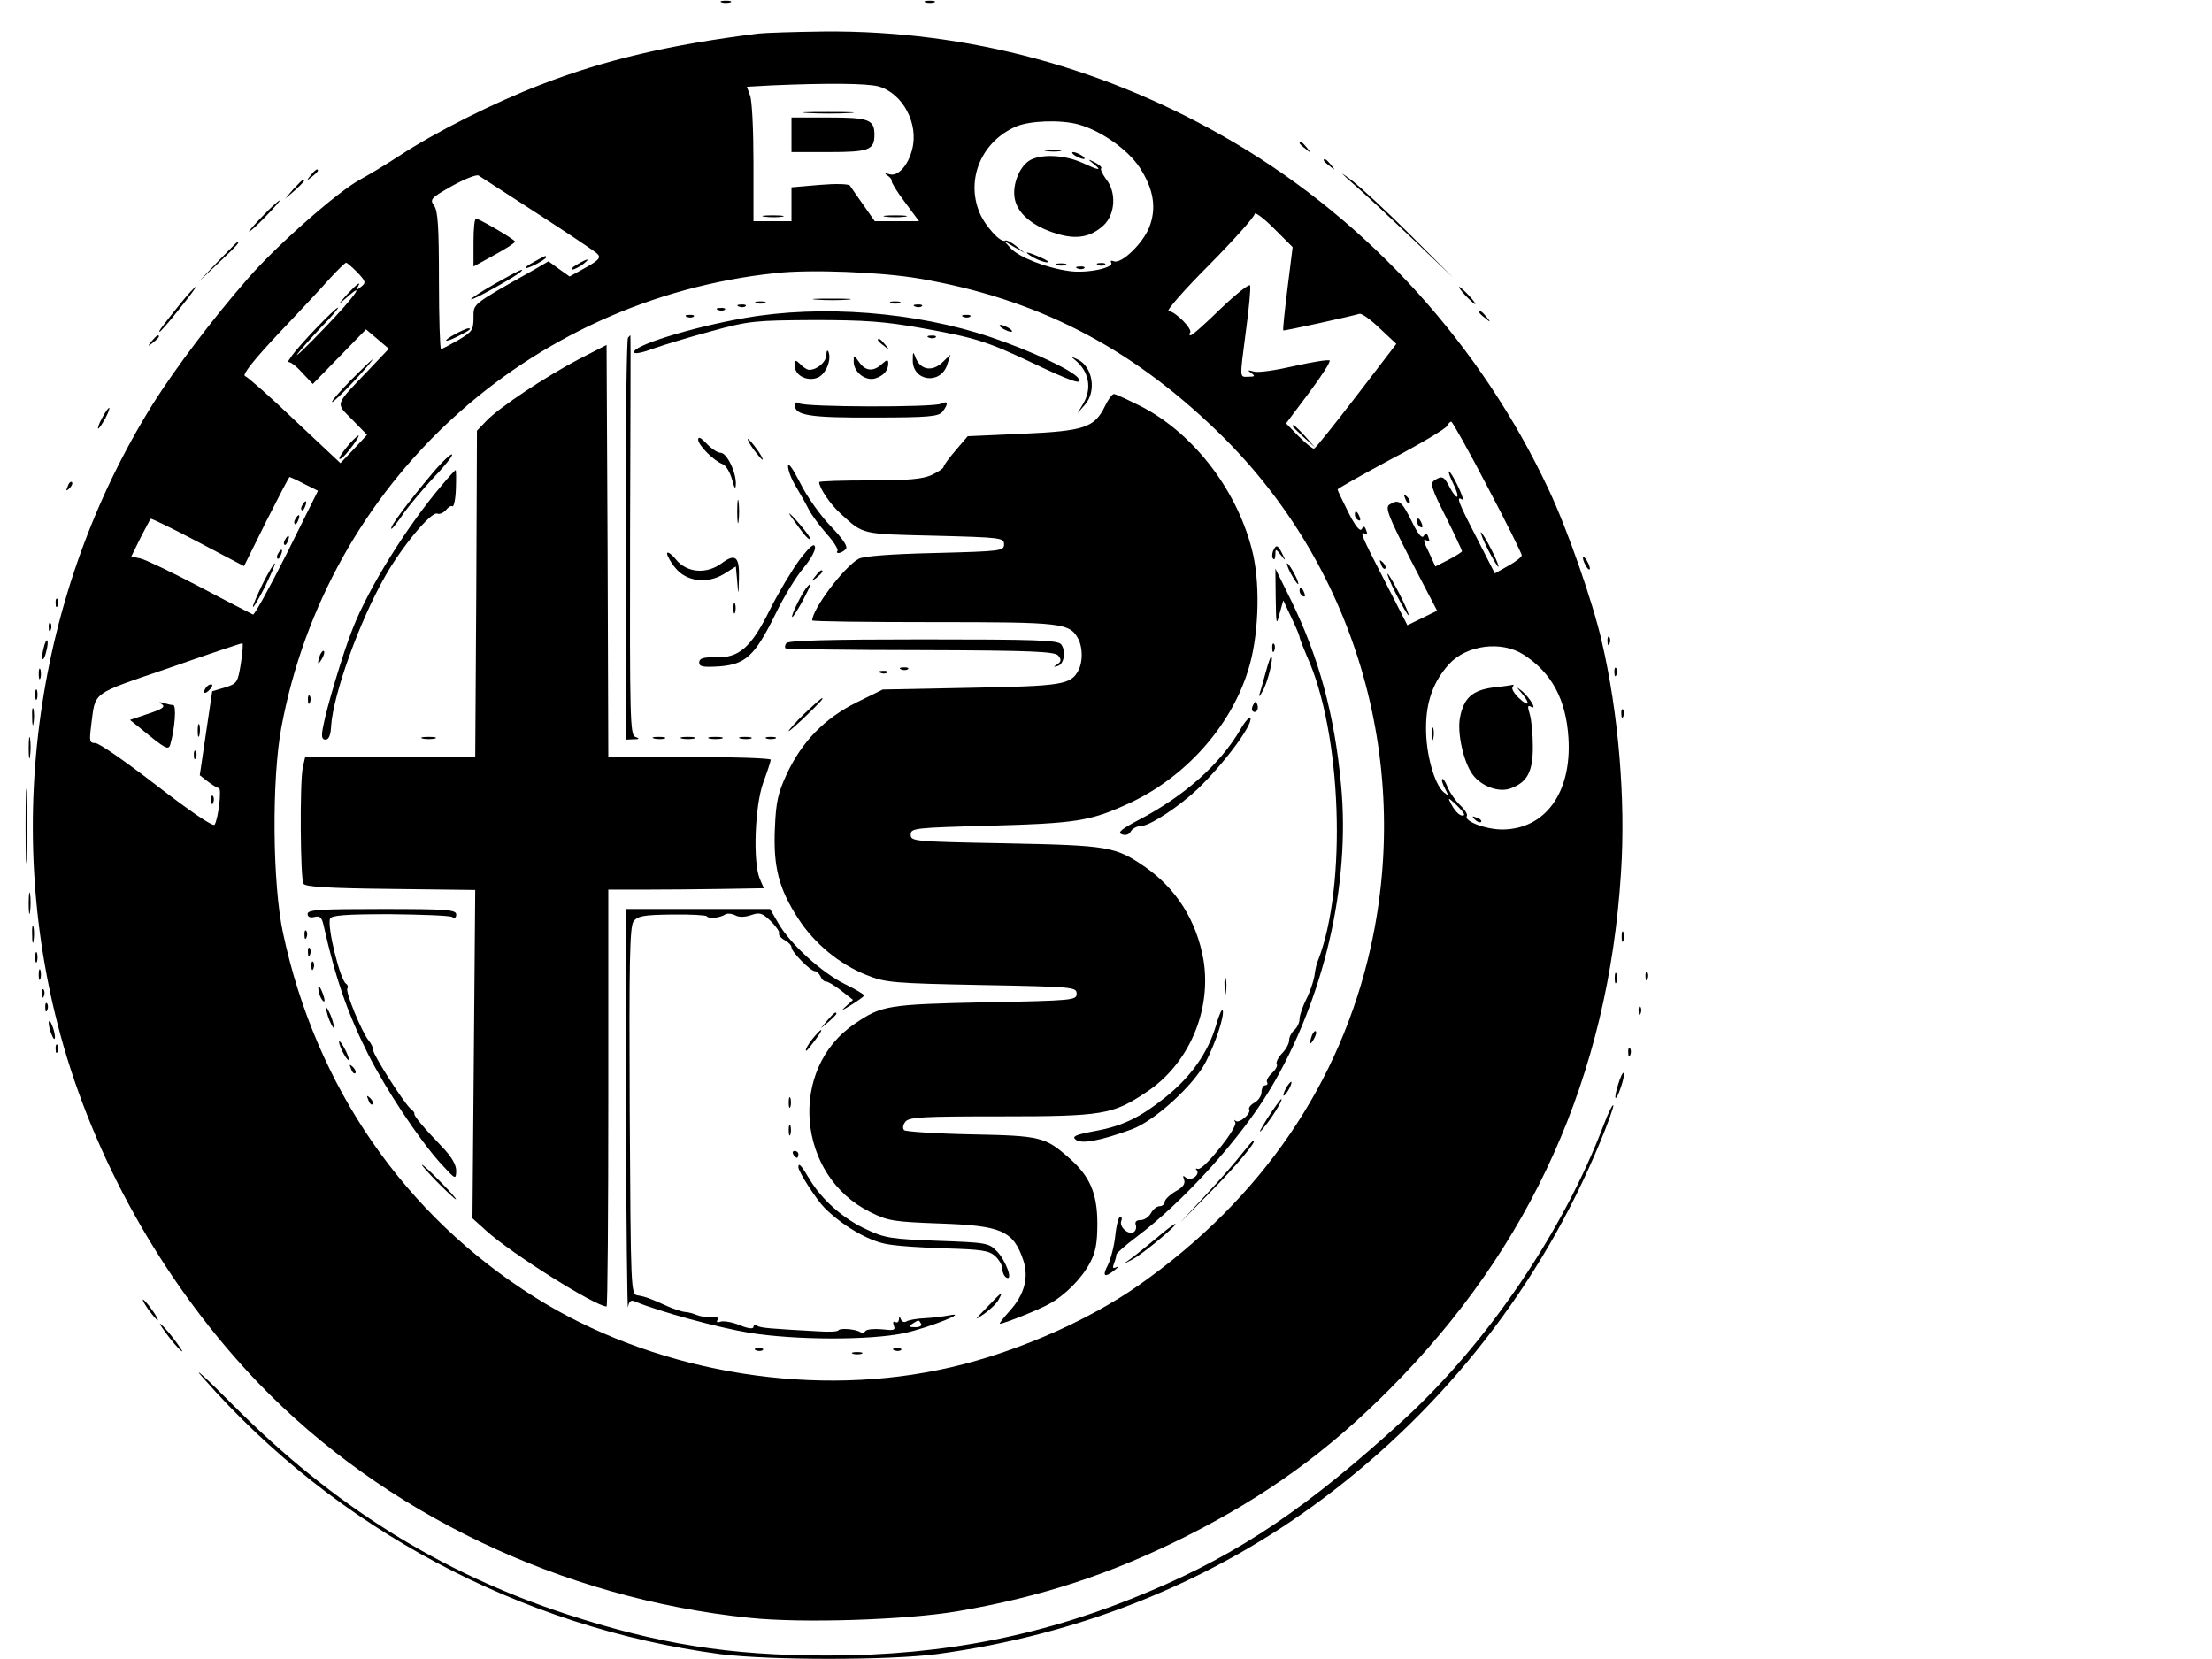
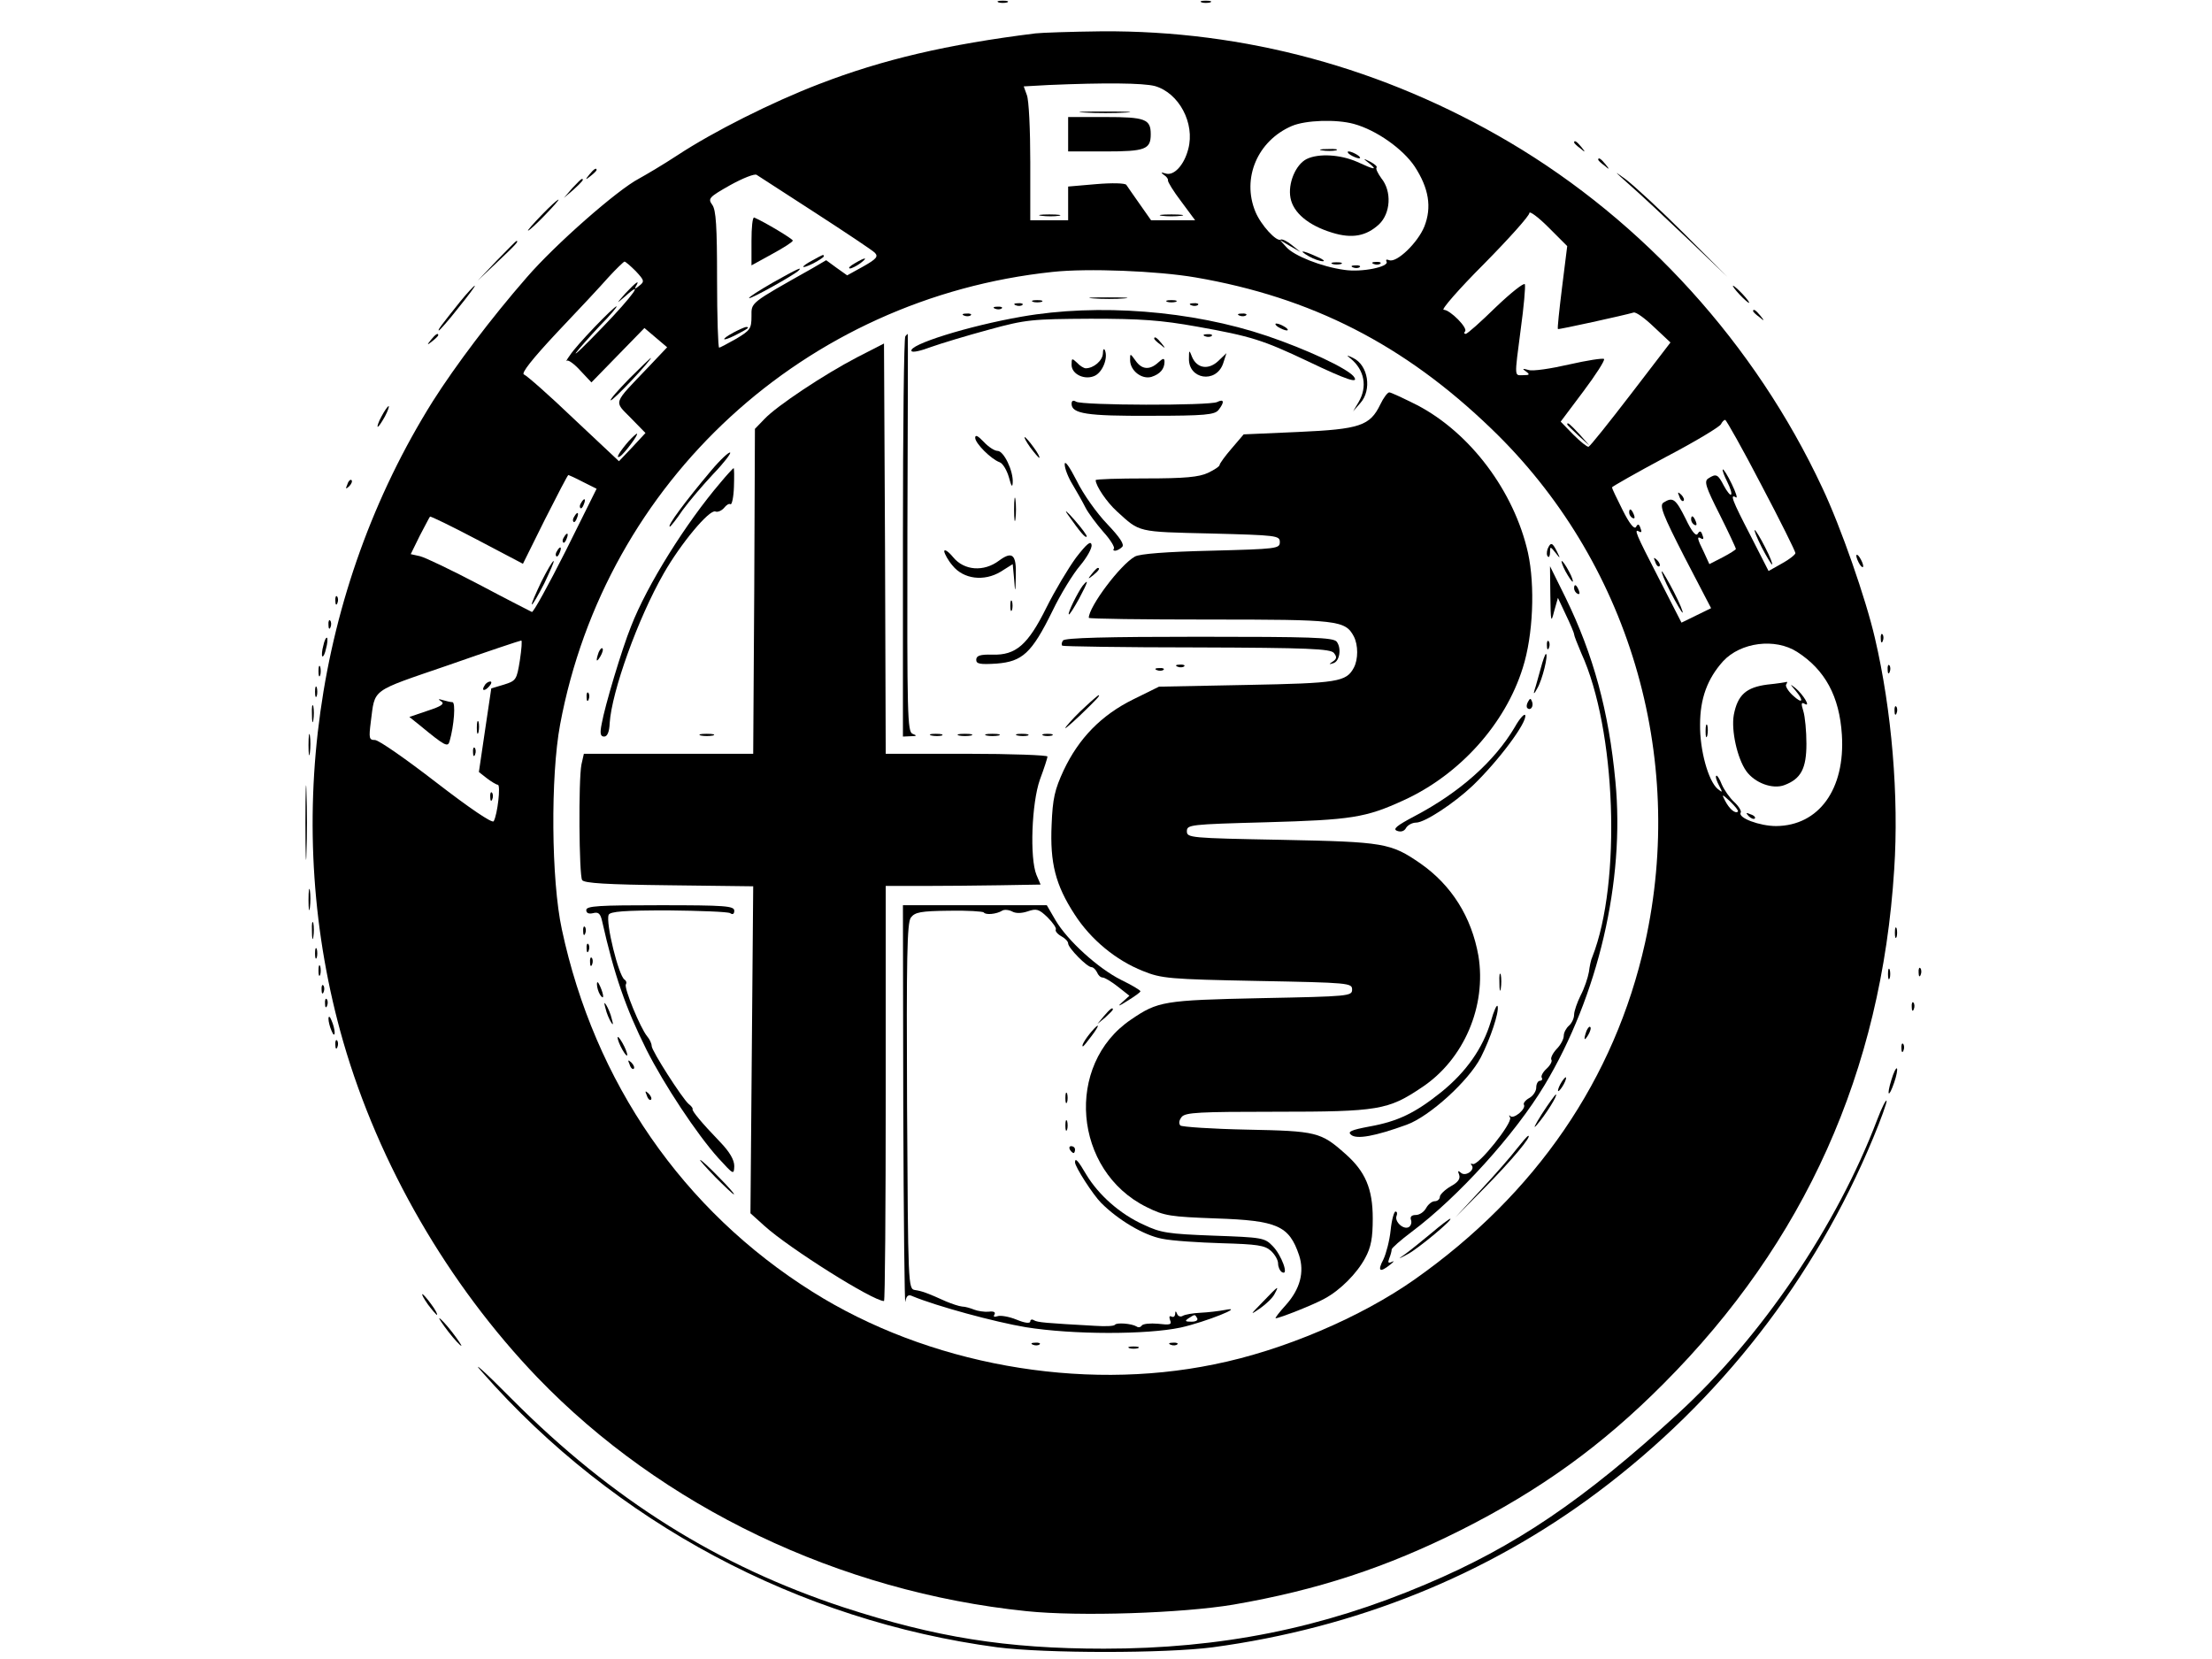
- <svg xmlns="http://www.w3.org/2000/svg" version="1.0" width="640" height="480" preserveAspectRatio="xMidYMid meet">
+ <svg xmlns="http://www.w3.org/2000/svg" version="1.0" width="640" height="480" viewBox="0 0 480 482" preserveAspectRatio="xMidYMid meet">
  <g transform="translate(0,482) scale(0.1,-0.1)" fill="#000000" stroke="none">
    <path d="M2088 4813 c6 -2 18 -2 25 0 6 3 1 5 -13 5 -14 0 -19 -2 -12 -5z" />
    <path d="M2678 4813 c6 -2 18 -2 25 0 6 3 1 5 -13 5 -14 0 -19 -2 -12 -5z" />
    <path d="M2195 4723 c-257 -32 -444 -76 -628 -147 -138 -53 -307 -138 -412 -207 -41 -27 -92 -57 -112 -68 -63 -33 -243 -191 -326 -287 -103 -118 -207 -256 -273 -360 -344 -549 -440 -1236 -260 -1861 103 -356 304 -704 564 -975 362 -376 877 -623 1421 -679 154 -16 452 -6 601 19 244 42 445 108 662 217 230 116 409 245 588 425 410 411 633 907 670 1494 14 211 -7 463 -56 672 -26 113 -99 323 -153 437 -195 417 -518 773 -909 1004 -366 216 -770 325 -1185 322 -89 -1 -175 -4 -192 -6z m347 -153 c70 -20 117 -108 97 -183 -12 -47 -42 -79 -66 -71 -13 4 -15 3 -5 -4 8 -5 13 -12 12 -16 -1 -4 16 -32 39 -62 l40 -54 -64 0 -64 0 -33 47 c-18 26 -36 51 -39 56 -4 5 -41 6 -88 2 l-81 -7 0 -49 0 -49 -55 0 -55 0 0 169 c0 93 -4 181 -10 195 l-9 25 72 4 c163 7 274 6 309 -3z m578 -110 c66 -18 143 -73 177 -124 41 -63 50 -118 28 -174 -19 -47 -80 -106 -102 -98 -8 3 -11 2 -8 -4 9 -15 -72 -32 -123 -24 -66 9 -146 41 -168 66 l-19 21 30 -18 30 -17 -25 20 c-13 11 -28 18 -32 16 -12 -8 -58 42 -74 81 -40 97 6 206 106 249 40 17 129 20 180 6z m-1565 -258 c88 -57 166 -109 173 -116 11 -11 6 -18 -33 -40 l-47 -26 -31 22 -30 22 -41 -24 c-183 -103 -176 -98 -176 -139 0 -36 -4 -41 -44 -65 -25 -14 -47 -26 -50 -26 -3 0 -6 89 -6 198 0 155 -3 202 -14 217 -13 18 -10 22 52 57 36 20 71 34 77 30 5 -3 82 -53 170 -110z m2170 -217 c-8 -65 -14 -120 -12 -121 2 -2 193 40 220 48 7 2 33 -17 59 -42 l48 -45 -115 -150 c-63 -82 -118 -151 -123 -153 -4 -1 -24 15 -44 35 l-37 38 66 88 c36 48 63 90 60 94 -4 3 -49 -4 -102 -16 -52 -12 -105 -20 -117 -16 -18 5 -20 4 -8 -4 12 -9 11 -11 -7 -11 -27 0 -27 -12 -8 134 9 65 14 123 12 130 -2 6 -40 -24 -84 -66 -44 -43 -83 -78 -88 -78 -5 0 -5 3 -2 7 10 9 -43 63 -62 63 -8 0 44 60 117 133 73 74 132 140 132 148 0 7 25 -11 55 -41 l55 -55 -15 -120z m-2691 47 c25 -27 26 -30 9 -43 -11 -9 -14 -10 -9 -1 13 21 1 13 -30 -20 -28 -32 -28 -32 -1 -9 58 52 22 1 -65 -89 -50 -52 -85 -86 -78 -75 8 11 39 46 69 78 31 31 52 57 49 57 -8 0 -117 -113 -136 -143 -9 -12 -12 -19 -8 -15 4 3 22 -10 39 -29 l32 -34 77 79 77 79 33 -28 33 -28 -55 -58 c-104 -109 -100 -97 -51 -147 l43 -44 -38 -41 -39 -41 -131 123 c-72 69 -137 126 -145 129 -9 3 23 44 96 122 61 64 128 136 150 161 22 24 43 44 46 45 3 0 18 -13 33 -28z m1626 -18 c337 -58 606 -195 859 -439 399 -383 568 -950 447 -1495 -88 -395 -317 -729 -669 -977 -156 -110 -383 -207 -583 -247 -388 -80 -832 0 -1167 211 -376 236 -633 608 -728 1053 -31 143 -33 445 -5 595 132 707 711 1239 1431 1315 101 11 304 3 415 -16z m1644 -603 c55 -104 99 -193 99 -198 0 -4 -17 -18 -39 -30 l-39 -22 -52 102 c-54 104 -61 123 -43 112 6 -4 0 14 -12 39 -12 25 -24 44 -26 42 -2 -2 4 -18 13 -36 9 -18 14 -34 11 -37 -2 -3 -12 9 -21 26 -17 33 -22 36 -45 21 -13 -8 -8 -24 33 -105 26 -52 47 -97 47 -100 0 -2 -17 -13 -38 -24 l-39 -20 -16 35 c-20 40 -21 48 -7 39 6 -3 7 1 3 10 -4 13 -8 14 -14 4 -5 -8 -17 6 -35 44 -29 58 -37 64 -64 47 -13 -8 -3 -34 61 -159 l77 -148 -43 -21 -43 -21 -66 129 c-67 130 -74 146 -56 135 6 -3 7 1 3 10 -4 13 -8 14 -13 4 -5 -8 -19 9 -39 49 -17 34 -31 63 -31 66 0 2 70 42 156 88 86 45 159 89 161 96 3 6 8 12 12 12 3 0 51 -85 105 -189z m-3424 9 l40 -20 -90 -181 c-50 -99 -94 -179 -98 -177 -4 2 -73 37 -152 79 -80 42 -157 79 -173 83 l-27 6 26 53 c15 28 28 54 30 56 1 2 63 -28 137 -67 l133 -70 64 129 c36 71 66 129 68 129 1 0 21 -9 42 -20z m-183 -519 c-9 -56 -11 -59 -46 -70 l-37 -11 -18 -121 -18 -122 23 -18 c13 -10 28 -19 32 -19 9 0 -1 -87 -12 -106 -4 -7 -70 38 -166 112 -88 68 -168 124 -179 124 -17 0 -18 5 -12 53 13 98 -3 86 224 164 114 40 210 72 213 72 3 1 1 -25 -4 -58z m3711 25 c81 -52 123 -129 130 -241 10 -158 -67 -264 -191 -265 -48 0 -112 24 -103 39 3 4 -5 18 -19 31 -13 12 -29 35 -36 51 -6 16 -14 28 -16 25 -3 -2 1 -15 8 -28 11 -21 11 -22 -4 -10 -27 23 -52 112 -51 187 0 75 21 133 67 184 51 55 151 68 215 27z m-172 -464 c-8 -7 -25 8 -37 31 -11 21 -10 21 15 -2 14 -14 24 -26 22 -29z" />
    <path d="M2338 4493 c34 -2 88 -2 120 0 31 2 3 3 -63 3 -66 0 -92 -1 -57 -3z" />
    <path d="M2290 4430 l0 -50 108 0 c116 0 132 6 132 50 0 44 -16 50 -132 50 l-108 0 0 -50z" />
    <path d="M2213 4193 c15 -2 37 -2 50 0 12 2 0 4 -28 4 -27 0 -38 -2 -22 -4z" />
    <path d="M2563 4193 c15 -2 39 -2 55 0 15 2 2 4 -28 4 -30 0 -43 -2 -27 -4z" />
    <path d="M3028 4383 c12 -2 30 -2 40 0 9 3 -1 5 -23 4 -22 0 -30 -2 -17 -4z" />
    <path d="M3110 4370 c8 -5 20 -10 25 -10 6 0 3 5 -5 10 -8 5 -19 10 -25 10 -5 0 -3 -5 5 -10z" />
    <path d="M2983 4358 c-32 -16 -55 -71 -47 -113 8 -43 52 -80 121 -101 58 -18 99 -10 136 24 34 32 38 96 7 134 -10 14 -17 28 -14 31 3 3 -5 10 -18 17 -22 11 -22 10 -4 -4 26 -21 17 -20 -35 4 -48 21 -111 25 -146 8z" />
    <path d="M2990 4075 c14 -8 32 -14 40 -14 8 0 0 6 -19 14 -42 19 -54 19 -21 0z" />
    <path d="M3058 4053 c6 -2 18 -2 25 0 6 3 1 5 -13 5 -14 0 -19 -2 -12 -5z" />
    <path d="M3178 4053 c7 -3 16 -2 19 1 4 3 -2 6 -13 5 -11 0 -14 -3 -6 -6z" />
    <path d="M3118 4043 c7 -3 16 -2 19 1 4 3 -2 6 -13 5 -11 0 -14 -3 -6 -6z" />
    <path d="M1370 4120 l0 -71 60 33 c33 18 60 35 60 39 0 5 -82 54 -112 67 -5 2 -8 -29 -8 -68z" />
    <path d="M1548 4064 c-38 -20 -36 -28 2 -9 17 9 30 18 30 20 0 7 -1 6 -32 -11z" />
    <path d="M1670 4055 c-14 -8 -20 -14 -14 -15 5 0 19 7 30 15 24 18 16 19 -16 0z" />
    <path d="M1432 3999 c-40 -23 -71 -43 -69 -45 4 -4 131 67 144 80 12 12 -4 5 -75 -35z" />
    <path d="M1318 3854 c-39 -21 -35 -28 5 -8 37 19 44 24 31 24 -5 -1 -21 -8 -36 -16z" />
    <path d="M3740 3587 c0 -2 15 -16 33 -33 l32 -29 -29 33 c-28 30 -36 37 -36 29z" />
    <path d="M1015 3720 c-32 -33 -57 -61 -54 -63 2 -2 30 25 63 60 32 34 56 63 54 63 -2 0 -30 -27 -63 -60z" />
    <path d="M1013 3538 c-26 -30 -40 -53 -25 -44 12 7 56 66 49 66 -2 0 -13 -10 -24 -22z" />
    <path d="M2363 3953 c26 -2 67 -2 90 0 23 2 2 3 -48 3 -49 0 -68 -1 -42 -3z" />
    <path d="M2188 3943 c6 -2 18 -2 25 0 6 3 1 5 -13 5 -14 0 -19 -2 -12 -5z" />
    <path d="M2578 3943 c6 -2 18 -2 25 0 6 3 1 5 -13 5 -14 0 -19 -2 -12 -5z" />
    <path d="M2138 3933 c7 -3 16 -2 19 1 4 3 -2 6 -13 5 -11 0 -14 -3 -6 -6z" />
    <path d="M2648 3933 c7 -3 16 -2 19 1 4 3 -2 6 -13 5 -11 0 -14 -3 -6 -6z" />
    <path d="M2078 3923 c7 -3 16 -2 19 1 4 3 -2 6 -13 5 -11 0 -14 -3 -6 -6z" />
    <path d="M2155 3900 c-155 -27 -331 -82 -320 -100 3 -5 28 1 57 12 28 10 104 33 167 50 109 30 127 31 296 32 146 0 204 -4 310 -23 157 -28 191 -39 320 -100 115 -55 153 -68 134 -44 -21 24 -136 78 -251 117 -219 74 -491 95 -713 56z" />
    <path d="M1988 3903 c7 -3 16 -2 19 1 4 3 -2 6 -13 5 -11 0 -14 -3 -6 -6z" />
    <path d="M2788 3903 c7 -3 16 -2 19 1 4 3 -2 6 -13 5 -11 0 -14 -3 -6 -6z" />
    <path d="M2900 3870 c8 -5 20 -10 25 -10 6 0 3 5 -5 10 -8 5 -19 10 -25 10 -5 0 -3 -5 5 -10z" />
    <path d="M1817 3843 c-4 -3 -7 -267 -7 -585 l0 -578 23 1 c17 0 19 2 5 7 -15 6 -16 53 -15 584 1 318 2 578 1 578 0 0 -4 -3 -7 -7z" />
    <path d="M2688 3843 c7 -3 16 -2 19 1 4 3 -2 6 -13 5 -11 0 -14 -3 -6 -6z" />
    <path d="M2540 3836 c0 -2 8 -10 18 -17 15 -13 16 -12 3 4 -13 16 -21 21 -21 13z" />
    <path d="M1677 3782 c-96 -50 -233 -141 -269 -179 l-28 -29 -2 -472 -3 -472 -246 0 -246 0 -7 -31 c-9 -45 -7 -322 2 -336 6 -9 72 -13 252 -15 l245 -3 -4 -475 -4 -475 41 -37 c72 -65 315 -218 347 -218 3 0 5 271 5 603 l0 603 108 0 c59 0 160 1 224 2 l118 2 -12 28 c-20 49 -14 209 10 277 12 32 22 63 22 67 0 4 -106 8 -235 8 l-235 0 -2 596 -3 596 -78 -40z" />
    <path d="M2391 3793 c-1 -21 -27 -43 -50 -43 -5 0 -17 7 -25 16 -15 14 -16 14 -16 -6 0 -28 40 -46 69 -31 22 12 37 51 28 73 -3 7 -6 3 -6 -9z" />
    <path d="M2641 3779 c-2 -61 78 -74 99 -16 l10 31 -24 -23 c-29 -27 -62 -21 -76 12 -8 21 -9 21 -9 -4z" />
    <path d="M2470 3774 c0 -31 34 -57 62 -49 25 8 38 23 38 44 0 11 -4 11 -18 -2 -25 -23 -48 -21 -66 5 -16 22 -16 22 -16 2z" />
    <path d="M3111 3778 c40 -33 49 -82 23 -126 l-16 -27 21 24 c34 38 23 110 -21 131 -19 9 -21 9 -7 -2z" />
    <path d="M3197 3645 c-30 -62 -59 -72 -238 -80 l-159 -7 -35 -41 c-19 -22 -35 -44 -35 -48 0 -4 -15 -14 -34 -23 -26 -12 -66 -16 -180 -16 -80 0 -146 -2 -146 -5 0 -16 32 -64 62 -91 67 -61 57 -59 272 -64 193 -5 201 -6 201 -25 0 -19 -8 -20 -200 -25 -128 -3 -207 -9 -221 -17 -43 -24 -134 -146 -134 -178 0 -3 158 -5 350 -5 373 0 395 -2 420 -49 13 -25 13 -67 0 -91 -22 -41 -46 -45 -311 -50 l-255 -5 -75 -37 c-93 -46 -158 -113 -202 -206 -26 -56 -32 -82 -35 -158 -5 -111 11 -175 67 -261 47 -73 120 -133 198 -164 54 -22 77 -24 333 -29 267 -5 275 -6 275 -25 0 -19 -8 -20 -265 -25 -283 -6 -299 -9 -377 -62 -194 -131 -168 -440 45 -545 52 -26 69 -28 202 -33 178 -6 212 -21 241 -107 16 -49 3 -98 -38 -144 -19 -21 -33 -39 -30 -39 11 0 112 40 142 57 45 24 94 73 118 118 17 31 22 58 22 115 0 87 -22 137 -80 188 -71 63 -83 66 -285 70 -102 2 -189 8 -194 12 -5 6 -4 15 4 25 11 13 51 15 274 15 298 0 326 5 424 71 122 81 188 236 164 382 -20 113 -78 205 -168 268 -87 60 -105 63 -404 69 -267 5 -275 6 -275 25 0 19 9 20 230 26 248 7 289 13 400 64 162 74 295 221 346 385 30 94 36 238 15 334 -40 178 -167 348 -322 429 -40 20 -76 37 -81 37 -5 0 -17 -16 -26 -35z" />
    <path d="M2300 3647 c0 -29 44 -36 230 -35 158 0 186 3 197 17 18 23 16 33 -4 23 -22 -11 -393 -10 -410 1 -8 5 -13 3 -13 -6z" />
    <path d="M2020 3548 c0 -16 46 -62 71 -71 9 -3 21 -23 27 -44 7 -26 10 -31 11 -15 2 34 -26 92 -44 92 -9 0 -27 12 -40 26 -17 18 -25 22 -25 12z" />
    <path d="M2180 3520 c12 -16 24 -30 26 -30 3 0 -4 14 -16 30 -12 17 -24 30 -26 30 -3 0 4 -13 16 -30z" />
    <path d="M1253 3453 c-75 -89 -130 -163 -120 -163 2 0 19 21 37 48 19 26 59 73 89 105 30 31 52 60 49 62 -3 3 -28 -20 -55 -52z" />
    <path d="M2280 3471 c0 -12 10 -38 23 -59 12 -20 29 -50 37 -66 8 -16 32 -48 52 -71 21 -23 34 -45 31 -49 -3 -3 -2 -6 3 -6 6 0 15 5 21 11 7 7 -6 27 -43 66 -30 31 -70 87 -89 126 -21 41 -35 61 -35 48z" />
    <path d="M1280 3418 c-100 -117 -213 -297 -260 -418 -27 -67 -76 -231 -85 -282 -6 -29 -4 -38 7 -38 9 0 15 13 16 39 6 92 82 304 157 435 49 86 132 186 150 180 6 -3 18 2 25 10 7 9 15 14 19 11 4 -2 9 20 10 50 1 30 1 55 -1 55 -2 -1 -19 -19 -38 -42z" />
    <path d="M2133 3340 c0 -30 2 -43 4 -27 2 15 2 39 0 55 -2 15 -4 2 -4 -28z" />
    <path d="M2289 3325 c36 -51 51 -69 55 -64 2 2 -14 24 -36 49 -22 25 -31 32 -19 15z" />
    <path d="M2313 3200 c-22 -30 -61 -95 -86 -145 -54 -109 -89 -139 -157 -137 -36 1 -47 -3 -47 -15 0 -12 11 -14 59 -11 75 6 102 30 162 152 24 50 61 110 81 133 20 24 35 51 33 60 -2 13 -14 3 -45 -37z" />
    <path d="M3683 3225 c-3 -9 -3 -19 1 -22 3 -4 6 2 6 12 0 18 1 18 16 -1 14 -18 15 -18 4 4 -13 26 -18 28 -27 7z" />
    <path d="M1930 3218 c1 -7 11 -26 24 -41 32 -40 92 -47 140 -18 l35 22 4 -43 c3 -42 4 -42 5 9 2 62 -10 73 -49 44 -44 -33 -101 -29 -133 10 -14 17 -26 25 -26 17z" />
    <path d="M3735 3160 c9 -16 18 -30 21 -30 2 0 -2 14 -11 30 -9 17 -18 30 -21 30 -2 0 2 -13 11 -30z" />
    <path d="M2359 3153 c-13 -16 -12 -17 4 -4 16 13 21 21 13 21 -2 0 -10 -8 -17 -17z" />
    <path d="M3691 3090 c1 -77 2 -82 11 -46 l11 39 23 -49 c13 -27 24 -53 24 -57 0 -4 10 -29 21 -55 101 -220 117 -666 32 -882 -4 -8 -8 -28 -10 -44 -3 -17 -13 -47 -24 -68 -10 -20 -19 -46 -19 -56 0 -11 -7 -25 -15 -32 -8 -7 -15 -20 -15 -29 0 -10 -9 -27 -21 -39 -11 -12 -18 -26 -15 -31 3 -4 -3 -16 -14 -26 -11 -10 -17 -22 -14 -26 3 -5 0 -9 -5 -9 -6 0 -11 -9 -11 -20 0 -10 -9 -24 -20 -30 -11 -6 -18 -15 -16 -19 8 -12 -29 -43 -39 -34 -4 5 -5 2 -1 -4 8 -15 -92 -140 -108 -135 -6 2 -8 1 -4 -3 12 -13 -16 -34 -30 -23 -9 8 -11 7 -6 -5 4 -12 -3 -22 -25 -34 -17 -10 -31 -24 -31 -30 0 -7 -7 -13 -15 -13 -8 0 -19 -9 -25 -20 -6 -11 -19 -20 -30 -20 -12 0 -17 -5 -14 -14 3 -8 0 -17 -6 -21 -15 -9 -42 15 -36 32 3 7 2 13 -3 13 -4 0 -11 -24 -14 -54 -3 -30 -13 -68 -21 -85 -18 -34 -11 -40 20 -15 10 8 13 12 5 8 -11 -5 -13 -3 -8 10 4 10 7 21 7 26 0 4 26 27 58 51 135 101 300 283 386 426 156 260 234 594 206 883 -19 203 -64 368 -145 534 l-45 91 1 -85z" />
    <path d="M2332 3118 c-14 -19 -44 -79 -40 -83 2 -2 15 19 30 46 26 49 29 60 10 37z" />
    <path d="M3760 3111 c0 -6 4 -13 10 -16 6 -3 7 1 4 9 -7 18 -14 21 -14 7z" />
    <path d="M2122 3060 c0 -14 2 -19 5 -12 2 6 2 18 0 25 -3 6 -5 1 -5 -13z" />
    <path d="M2275 2959 c-4 -6 -5 -12 -2 -15 2 -2 178 -5 390 -5 325 -1 389 -4 399 -16 9 -11 9 -17 -3 -25 -12 -8 -12 -9 1 -5 19 5 25 44 10 63 -11 12 -74 14 -401 14 -264 0 -390 -3 -394 -11z" />
    <path d="M3681 2944 c0 -11 3 -14 6 -6 3 7 2 16 -1 19 -3 4 -6 -2 -5 -13z" />
    <path d="M926 2925 c-9 -26 -7 -32 5 -12 6 10 9 21 6 23 -2 3 -7 -2 -11 -11z" />
    <path d="M3663 2878 c-7 -24 -14 -52 -18 -63 -4 -13 -1 -12 8 5 15 25 33 100 25 100 -2 0 -9 -19 -15 -42z" />
    <path d="M2608 2883 c7 -3 16 -2 19 1 4 3 -2 6 -13 5 -11 0 -14 -3 -6 -6z" />
    <path d="M2548 2873 c7 -3 16 -2 19 1 4 3 -2 6 -13 5 -11 0 -14 -3 -6 -6z" />
    <path d="M891 2794 c0 -11 3 -14 6 -6 3 7 2 16 -1 19 -3 4 -6 -2 -5 -13z" />
    <path d="M2340 2767 c-20 -18 -44 -43 -55 -57 -11 -14 6 0 38 30 51 49 62 61 55 60 -2 -1 -19 -15 -38 -33z" />
    <path d="M3626 2781 c-4 -7 -5 -15 -2 -18 9 -9 19 4 14 18 -4 11 -6 11 -12 0z" />
    <path d="M3588 2708 c-59 -100 -160 -190 -291 -259 -53 -28 -65 -38 -51 -43 11 -4 21 -1 26 9 5 8 18 15 29 15 25 0 110 56 164 107 77 74 159 185 153 205 -2 6 -16 -9 -30 -34z" />
    <path d="M1223 2683 c9 -2 25 -2 35 0 9 3 1 5 -18 5 -19 0 -27 -2 -17 -5z" />
    <path d="M1893 2683 c9 -2 23 -2 30 0 6 3 -1 5 -18 5 -16 0 -22 -2 -12 -5z" />
    <path d="M1973 2683 c9 -2 25 -2 35 0 9 3 1 5 -18 5 -19 0 -27 -2 -17 -5z" />
    <path d="M2053 2683 c9 -2 25 -2 35 0 9 3 1 5 -18 5 -19 0 -27 -2 -17 -5z" />
    <path d="M2143 2683 c9 -2 23 -2 30 0 6 3 -1 5 -18 5 -16 0 -22 -2 -12 -5z" />
    <path d="M2218 2683 c6 -2 18 -2 25 0 6 3 1 5 -13 5 -14 0 -19 -2 -12 -5z" />
    <path d="M890 2176 c0 -9 7 -12 20 -9 15 4 21 -1 26 -23 35 -156 69 -254 129 -374 51 -101 146 -245 209 -315 44 -48 45 -49 46 -23 0 18 -13 41 -42 71 -52 54 -83 91 -79 95 1 2 -4 9 -12 15 -19 17 -107 154 -107 168 0 7 -6 20 -13 28 -20 24 -68 141 -62 151 3 5 1 11 -4 14 -17 11 -55 165 -46 188 4 10 47 13 173 13 92 -1 173 -4 180 -8 7 -5 12 -3 12 7 0 14 -27 16 -215 16 -178 0 -215 -2 -215 -14z" />
    <path d="M1811 1603 c1 -324 4 -578 6 -565 3 18 9 22 21 16 70 -29 239 -75 329 -90 137 -22 351 -22 450 -1 72 16 192 64 128 51 -16 -3 -48 -7 -70 -8 -22 -1 -45 -5 -52 -9 -6 -4 -14 -1 -16 5 -4 10 -6 10 -6 0 -1 -7 -5 -10 -11 -7 -6 3 -7 -1 -4 -10 6 -14 0 -15 -35 -11 -22 2 -43 0 -47 -5 -3 -5 -10 -7 -15 -3 -15 9 -59 12 -63 5 -3 -4 -28 -5 -58 -3 -144 8 -167 10 -177 16 -6 4 -11 2 -11 -3 0 -7 -16 -5 -40 5 -22 9 -47 13 -55 10 -10 -3 -13 -2 -9 5 4 7 -3 10 -17 8 -13 -1 -32 2 -42 6 -10 4 -26 9 -35 9 -10 1 -30 8 -47 15 -55 25 -70 30 -90 33 -20 3 -20 12 -23 534 -2 433 0 533 11 548 12 16 29 19 111 20 54 1 99 -2 101 -5 5 -8 37 -5 53 5 6 4 19 3 29 -2 10 -6 27 -6 45 0 26 9 33 7 58 -17 16 -16 27 -32 24 -36 -2 -4 5 -13 16 -19 11 -6 20 -15 20 -21 0 -13 55 -69 68 -69 5 0 12 -7 16 -15 3 -8 10 -15 16 -15 6 0 26 -12 45 -27 l33 -26 -21 -19 c-15 -13 -10 -12 15 4 21 13 38 25 38 28 0 3 -25 18 -56 33 -66 33 -156 114 -191 174 l-25 43 -209 0 -209 0 1 -587z m854 -613 c3 -6 -4 -10 -17 -10 -18 0 -20 2 -8 10 19 12 18 12 25 0z" />
    <path d="M881 2114 c0 -11 3 -14 6 -6 3 7 2 16 -1 19 -3 4 -6 -2 -5 -13z" />
    <path d="M891 2064 c0 -11 3 -14 6 -6 3 7 2 16 -1 19 -3 4 -6 -2 -5 -13z" />
    <path d="M901 2024 c0 -11 3 -14 6 -6 3 7 2 16 -1 19 -3 4 -6 -2 -5 -13z" />
    <path d="M3543 1965 c0 -22 2 -30 4 -17 2 12 2 30 0 40 -3 9 -5 -1 -4 -23z" />
    <path d="M921 1960 c0 -8 4 -22 9 -30 12 -18 12 -2 0 25 -6 13 -9 15 -9 5z" />
    <path d="M946 1890 c3 -14 11 -32 16 -40 6 -10 7 -7 2 10 -3 14 -11 32 -16 40 -6 10 -7 7 -2 -10z" />
    <path d="M3518 1852 c-23 -77 -71 -146 -144 -205 -75 -60 -125 -85 -209 -100 -53 -10 -64 -15 -53 -24 16 -14 70 -4 161 29 67 24 181 128 216 196 28 55 53 130 49 148 -2 8 -11 -12 -20 -44z" />
    <path d="M2394 1868 l-19 -23 23 19 c12 11 22 21 22 23 0 8 -8 2 -26 -19z" />
    <path d="M2358 1823 c-18 -21 -31 -43 -25 -43 2 0 13 14 25 30 25 33 24 41 0 13z" />
    <path d="M3796 1825 c-9 -26 -7 -32 5 -12 6 10 9 21 6 23 -2 3 -7 -2 -11 -11z" />
    <path d="M981 1805 c0 -5 6 -21 14 -35 8 -14 14 -20 14 -15 0 6 -6 21 -14 35 -8 14 -14 21 -14 15z" />
    <path d="M1016 1727 c3 -10 9 -15 12 -12 3 3 0 11 -7 18 -10 9 -11 8 -5 -6z" />
    <path d="M3720 1670 c-6 -11 -8 -20 -6 -20 3 0 10 9 16 20 6 11 8 20 6 20 -3 0 -10 -9 -16 -20z" />
    <path d="M1066 1637 c3 -10 9 -15 12 -12 3 3 0 11 -7 18 -10 9 -11 8 -5 -6z" />
    <path d="M2282 1630 c0 -14 2 -19 5 -12 2 6 2 18 0 25 -3 6 -5 1 -5 -13z" />
    <path d="M3666 1583 c-20 -32 -27 -46 -14 -31 26 30 62 88 55 88 -2 0 -21 -26 -41 -57z" />
    <path d="M2282 1550 c0 -14 2 -19 5 -12 2 6 2 18 0 25 -3 6 -5 1 -5 -13z" />
    <path d="M3594 1483 c-16 -21 -62 -74 -104 -119 l-75 -81 86 87 c78 79 137 150 126 150 -3 0 -17 -17 -33 -37z" />
    <path d="M2295 1480 c3 -5 8 -10 11 -10 2 0 4 5 4 10 0 6 -5 10 -11 10 -5 0 -7 -4 -4 -10z" />
    <path d="M1265 1400 c27 -27 51 -50 54 -50 3 0 -17 23 -44 50 -27 28 -51 50 -54 50 -3 0 17 -22 44 -50z" />
    <path d="M2310 1443 c0 -13 52 -94 76 -118 50 -50 124 -94 177 -104 28 -6 107 -11 173 -13 103 -3 125 -6 143 -22 12 -11 21 -27 21 -37 0 -10 5 -21 11 -25 22 -13 -1 50 -27 76 -23 24 -31 25 -172 30 -131 5 -153 8 -203 32 -69 31 -131 87 -166 145 -24 41 -33 51 -33 36z" />
    <path d="M3345 1237 c-28 -23 -61 -50 -75 -60 -24 -17 -24 -17 8 0 31 17 133 102 122 102 -3 0 -28 -19 -55 -42z" />
    <path d="M2855 1037 c-37 -38 -38 -39 -7 -18 17 12 37 31 42 42 14 26 11 24 -35 -24z" />
    <path d="M2188 913 c7 -3 16 -2 19 1 4 3 -2 6 -13 5 -11 0 -14 -3 -6 -6z" />
    <path d="M2588 913 c7 -3 16 -2 19 1 4 3 -2 6 -13 5 -11 0 -14 -3 -6 -6z" />
    <path d="M2468 903 c6 -2 18 -2 25 0 6 3 1 5 -13 5 -14 0 -19 -2 -12 -5z" />
    <path d="M4066 3377 c3 -10 9 -15 12 -12 3 3 0 11 -7 18 -10 9 -11 8 -5 -6z" />
    <path d="M3920 3331 c0 -6 4 -13 10 -16 6 -3 7 1 4 9 -7 18 -14 21 -14 7z" />
    <path d="M4100 3311 c0 -6 4 -13 10 -16 6 -3 7 1 4 9 -7 18 -14 21 -14 7z" />
    <path d="M4305 3230 c14 -27 28 -50 30 -50 3 0 -6 23 -20 50 -14 28 -28 50 -30 50 -3 0 6 -22 20 -50z" />
    <path d="M3996 3187 c3 -10 9 -15 12 -12 3 3 0 11 -7 18 -10 9 -11 8 -5 -6z" />
    <path d="M4040 3100 c17 -33 33 -60 35 -60 3 0 -8 27 -25 60 -17 33 -33 60 -35 60 -3 0 8 -27 25 -60z" />
    <path d="M875 3359 c-4 -6 -5 -12 -2 -15 2 -3 7 2 10 11 7 17 1 20 -8 4z" />
    <path d="M855 3319 c-4 -6 -5 -12 -2 -15 2 -3 7 2 10 11 7 17 1 20 -8 4z" />
    <path d="M825 3259 c-4 -6 -5 -12 -2 -15 2 -3 7 2 10 11 7 17 1 20 -8 4z" />
    <path d="M805 3219 c-4 -6 -5 -12 -2 -15 2 -3 7 2 10 11 7 17 1 20 -8 4z" />
    <path d="M759 3129 c-16 -34 -29 -63 -27 -65 2 -2 18 26 36 61 17 36 30 65 27 65 -3 0 -19 -27 -36 -61z" />
    <path d="M595 2829 c-11 -16 -1 -19 13 -3 7 8 8 14 3 14 -5 0 -13 -5 -16 -11z" />
    <path d="M469 2782 c10 -7 0 -14 -40 -27 l-53 -18 30 -24 c74 -61 82 -65 87 -46 13 45 18 113 8 113 -5 0 -18 3 -28 6 -13 4 -15 3 -4 -4z" />
    <path d="M572 2705 c0 -16 2 -22 5 -12 2 9 2 23 0 30 -3 6 -5 -1 -5 -18z" />
    <path d="M561 2634 c0 -11 3 -14 6 -6 3 7 2 16 -1 19 -3 4 -6 -2 -5 -13z" />
    <path d="M611 2504 c0 -11 3 -14 6 -6 3 7 2 16 -1 19 -3 4 -6 -2 -5 -13z" />
    <path d="M4321 2831 c-61 -8 -86 -30 -97 -88 -8 -45 10 -126 36 -163 25 -35 77 -54 111 -41 48 18 64 48 64 120 0 36 -4 79 -9 95 -7 22 -6 27 4 21 19 -11 -5 28 -27 46 -17 13 -17 13 0 -7 26 -31 21 -41 -8 -14 -13 12 -22 27 -19 31 3 5 4 8 2 8 -2 -1 -27 -5 -57 -8z" />
    <path d="M4142 2695 c0 -16 2 -22 5 -12 2 9 2 23 0 30 -3 6 -5 -1 -5 -18z" />
    <path d="M4267 2449 c7 -7 15 -10 18 -7 3 3 -2 9 -12 12 -14 6 -15 5 -6 -5z" />
    <path d="M3760 4406 c0 -2 8 -10 18 -17 15 -13 16 -12 3 4 -13 16 -21 21 -21 13z" />
    <path d="M3830 4356 c0 -2 8 -10 18 -17 15 -13 16 -12 3 4 -13 16 -21 21 -21 13z" />
    <path d="M899 4313 c-13 -16 -12 -17 4 -4 9 7 17 15 17 17 0 8 -8 3 -21 -13z" />
    <path d="M3920 4284 c30 -26 107 -98 171 -159 l115 -110 -125 125 c-69 69 -146 140 -171 159 -37 27 -35 25 10 -15z" />
    <path d="M849 4273 l-24 -28 28 24 c25 23 32 31 24 31 -2 0 -14 -12 -28 -27z" />
    <path d="M760 4195 c-24 -25 -42 -45 -39 -45 3 0 25 20 49 45 24 25 42 45 39 45 -3 0 -25 -20 -49 -45z" />
    <path d="M630 4063 l-55 -58 58 55 c53 50 62 60 54 60 -1 0 -27 -26 -57 -57z" />
    <path d="M523 3943 c-55 -69 -66 -83 -61 -83 2 0 28 29 56 65 29 36 51 65 48 65 -2 0 -22 -21 -43 -47z" />
    <path d="M4240 3965 c13 -14 26 -25 28 -25 3 0 -5 11 -18 25 -13 14 -26 25 -28 25 -3 0 5 -11 18 -25z" />
    <path d="M4280 3916 c0 -2 8 -10 18 -17 15 -13 16 -12 3 4 -13 16 -21 21 -21 13z" />
    <path d="M439 3833 c-13 -16 -12 -17 4 -4 9 7 17 15 17 17 0 8 -8 3 -21 -13z" />
    <path d="M295 3610 c-9 -16 -13 -30 -11 -30 3 0 12 14 21 30 9 17 13 30 11 30 -3 0 -12 -13 -21 -30z" />
    <path d="M196 3413 c-6 -14 -5 -15 5 -6 7 7 10 15 7 18 -3 3 -9 -2 -12 -12z" />
    <path d="M4580 3205 c0 -5 5 -17 10 -25 5 -8 10 -10 10 -5 0 6 -5 17 -10 25 -5 8 -10 11 -10 5z" />
    <path d="M161 3074 c0 -11 3 -14 6 -6 3 7 2 16 -1 19 -3 4 -6 -2 -5 -13z" />
    <path d="M141 3004 c0 -11 3 -14 6 -6 3 7 2 16 -1 19 -3 4 -6 -2 -5 -13z" />
    <path d="M4651 2964 c0 -11 3 -14 6 -6 3 7 2 16 -1 19 -3 4 -6 -2 -5 -13z" />
    <path d="M126 2944 c-4 -14 -5 -28 -3 -31 3 -2 8 8 11 23 4 14 5 28 3 31 -3 2 -8 -8 -11 -23z" />
    <path d="M112 2870 c0 -14 2 -19 5 -12 2 6 2 18 0 25 -3 6 -5 1 -5 -13z" />
    <path d="M4671 2874 c0 -11 3 -14 6 -6 3 7 2 16 -1 19 -3 4 -6 -2 -5 -13z" />
    <path d="M102 2810 c0 -14 2 -19 5 -12 2 6 2 18 0 25 -3 6 -5 1 -5 -13z" />
    <path d="M93 2745 c0 -22 2 -30 4 -17 2 12 2 30 0 40 -3 9 -5 -1 -4 -23z" />
    <path d="M4691 2754 c0 -11 3 -14 6 -6 3 7 2 16 -1 19 -3 4 -6 -2 -5 -13z" />
    <path d="M83 2655 c0 -27 2 -38 4 -22 2 15 2 37 0 50 -2 12 -4 0 -4 -28z" />
    <path d="M74 2430 c0 -96 2 -136 3 -87 2 48 2 126 0 175 -1 48 -3 8 -3 -88z" />
    <path d="M83 2205 c0 -27 2 -38 4 -22 2 15 2 37 0 50 -2 12 -4 0 -4 -28z" />
    <path d="M93 2115 c0 -22 2 -30 4 -17 2 12 2 30 0 40 -3 9 -5 -1 -4 -23z" />
    <path d="M4692 2110 c0 -14 2 -19 5 -12 2 6 2 18 0 25 -3 6 -5 1 -5 -13z" />
    <path d="M102 2050 c0 -14 2 -19 5 -12 2 6 2 18 0 25 -3 6 -5 1 -5 -13z" />
    <path d="M112 2000 c0 -14 2 -19 5 -12 2 6 2 18 0 25 -3 6 -5 1 -5 -13z" />
    <path d="M4672 1990 c0 -14 2 -19 5 -12 2 6 2 18 0 25 -3 6 -5 1 -5 -13z" />
    <path d="M4761 1994 c0 -11 3 -14 6 -6 3 7 2 16 -1 19 -3 4 -6 -2 -5 -13z" />
    <path d="M121 1944 c0 -11 3 -14 6 -6 3 7 2 16 -1 19 -3 4 -6 -2 -5 -13z" />
    <path d="M131 1904 c0 -11 3 -14 6 -6 3 7 2 16 -1 19 -3 4 -6 -2 -5 -13z" />
    <path d="M4741 1894 c0 -11 3 -14 6 -6 3 7 2 16 -1 19 -3 4 -6 -2 -5 -13z" />
    <path d="M141 1860 c0 -8 4 -24 9 -35 5 -13 9 -14 9 -5 0 8 -4 24 -9 35 -5 13 -9 14 -9 5z" />
    <path d="M161 1784 c0 -11 3 -14 6 -6 3 7 2 16 -1 19 -3 4 -6 -2 -5 -13z" />
    <path d="M4711 1774 c0 -11 3 -14 6 -6 3 7 2 16 -1 19 -3 4 -6 -2 -5 -13z" />
    <path d="M4682 1683 c-15 -48 -8 -55 8 -8 7 20 10 38 8 41 -3 2 -10 -13 -16 -33z" />
    <path d="M4641 1568 c-117 -309 -336 -632 -579 -855 -275 -252 -473 -386 -733 -496 -301 -128 -596 -187 -935 -187 -284 0 -489 33 -756 120 -365 120 -673 313 -963 604 -82 83 -122 118 -87 79 384 -437 919 -722 1496 -799 142 -18 487 -18 626 0 415 56 796 209 1119 451 355 266 630 619 800 1029 23 55 40 103 39 108 -2 4 -14 -20 -27 -54z" />
    <path d="M430 1030 c12 -16 24 -30 26 -30 3 0 -4 14 -16 30 -12 17 -24 30 -26 30 -3 0 4 -13 16 -30z" />
    <path d="M490 950 c17 -22 34 -40 37 -40 2 0 -10 18 -27 40 -17 22 -34 40 -37 40 -2 0 10 -18 27 -40z" />
  </g>
</svg>
